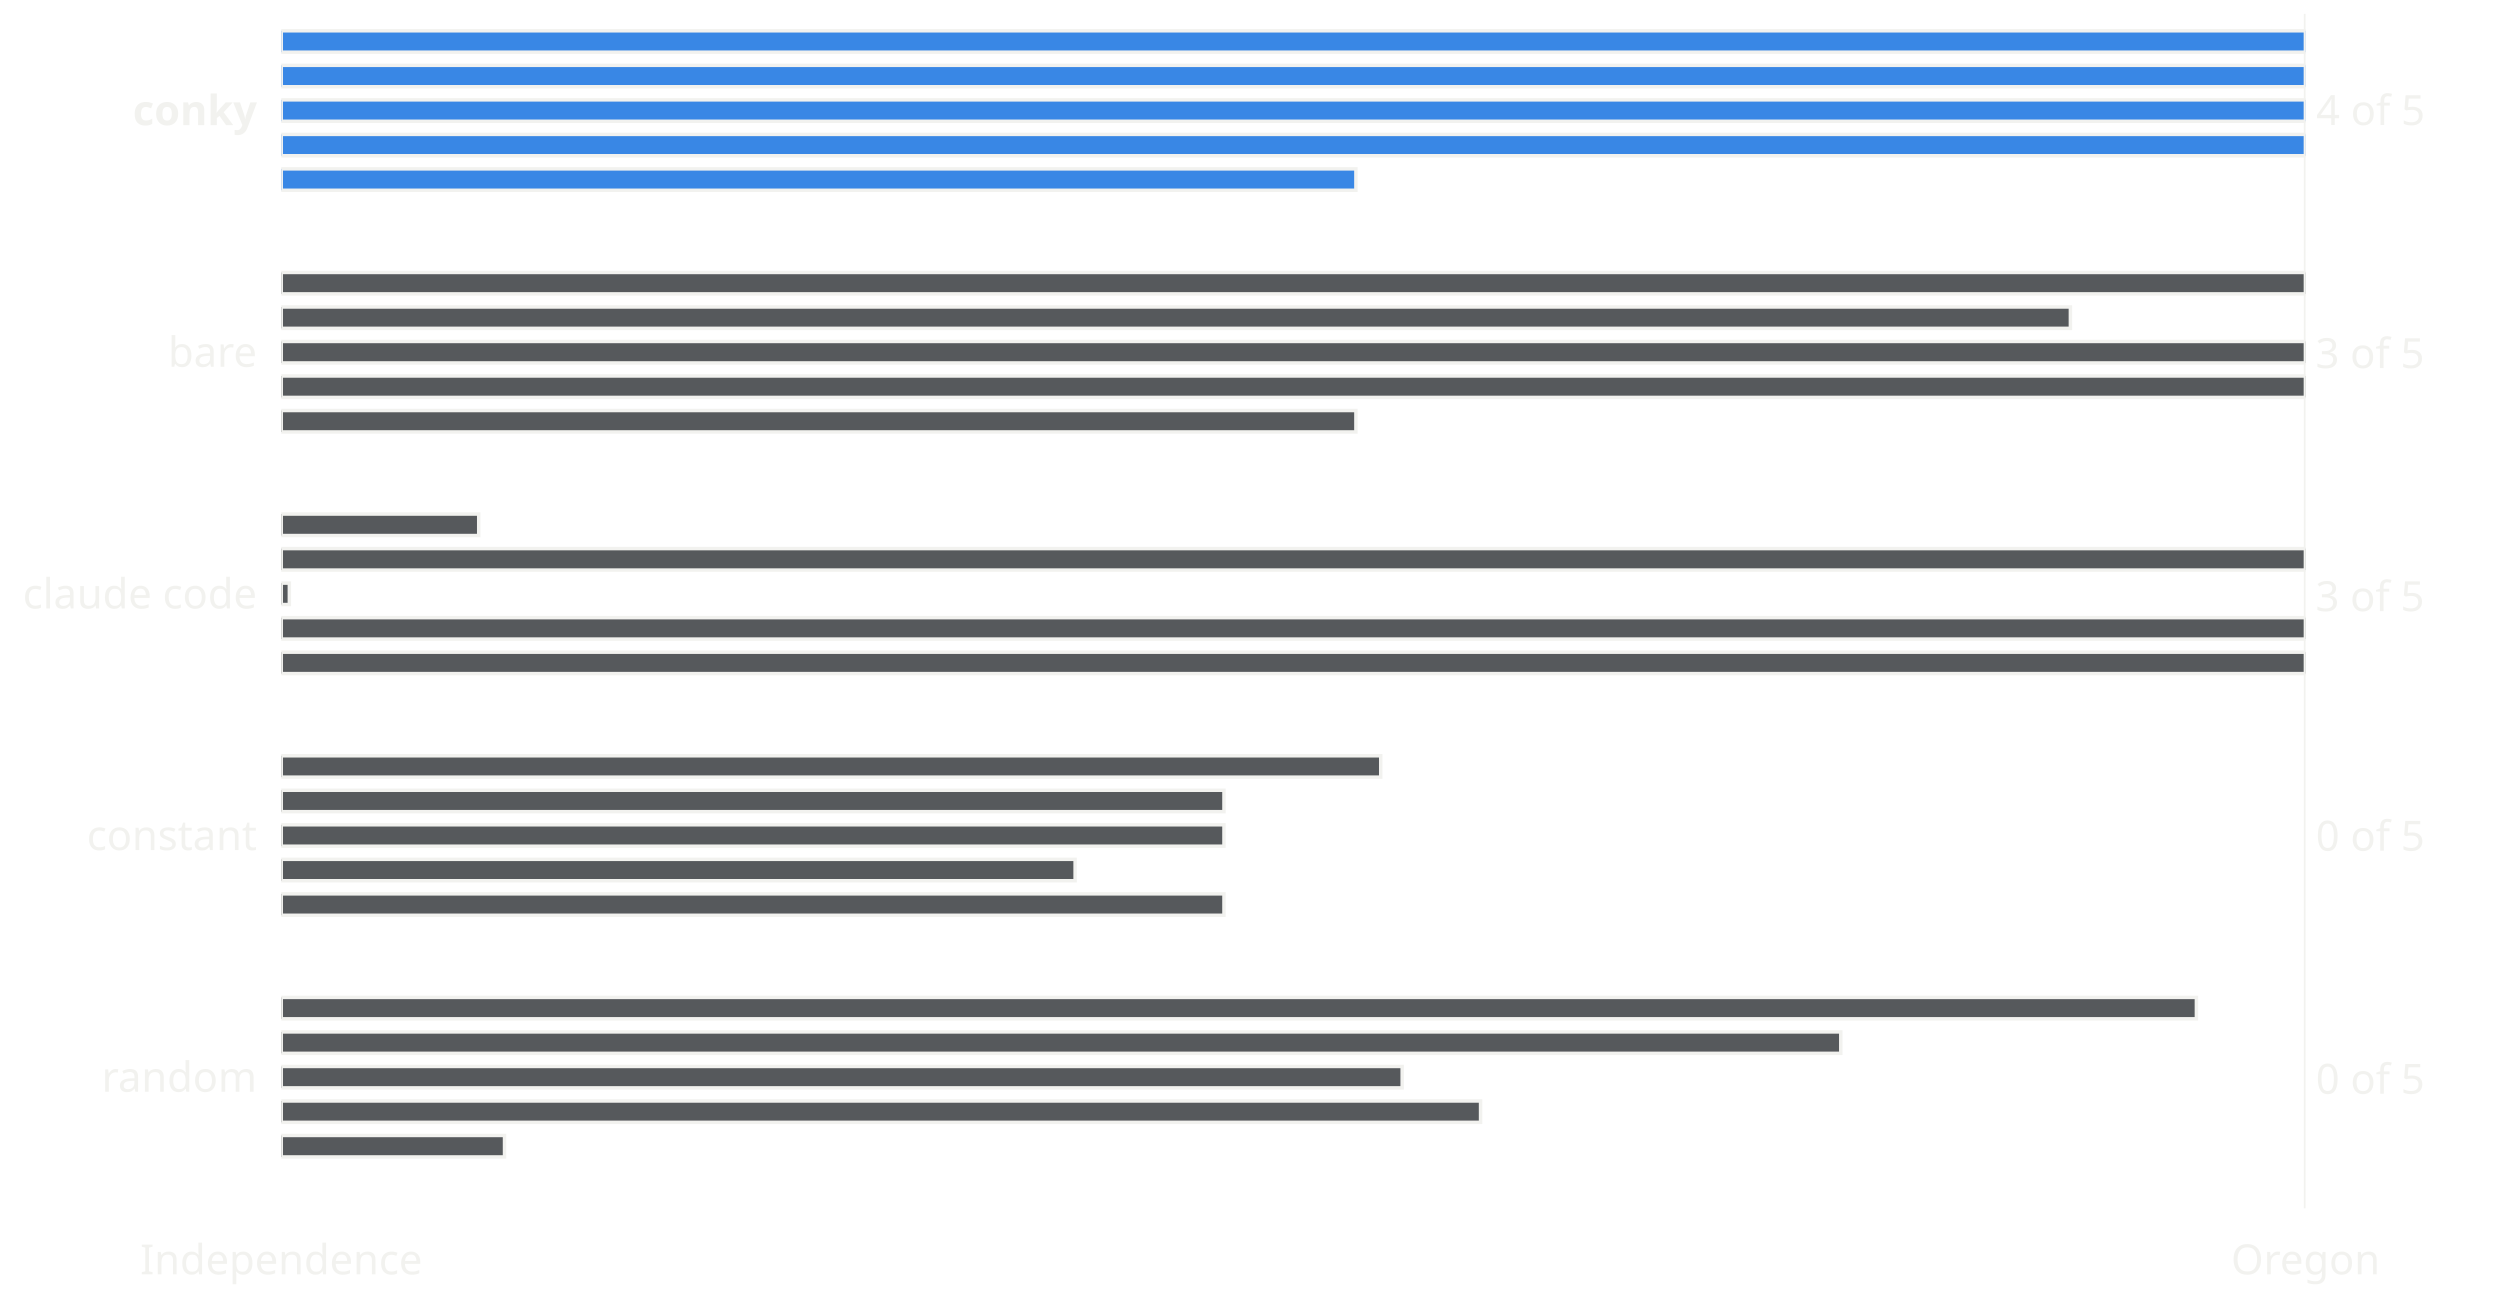
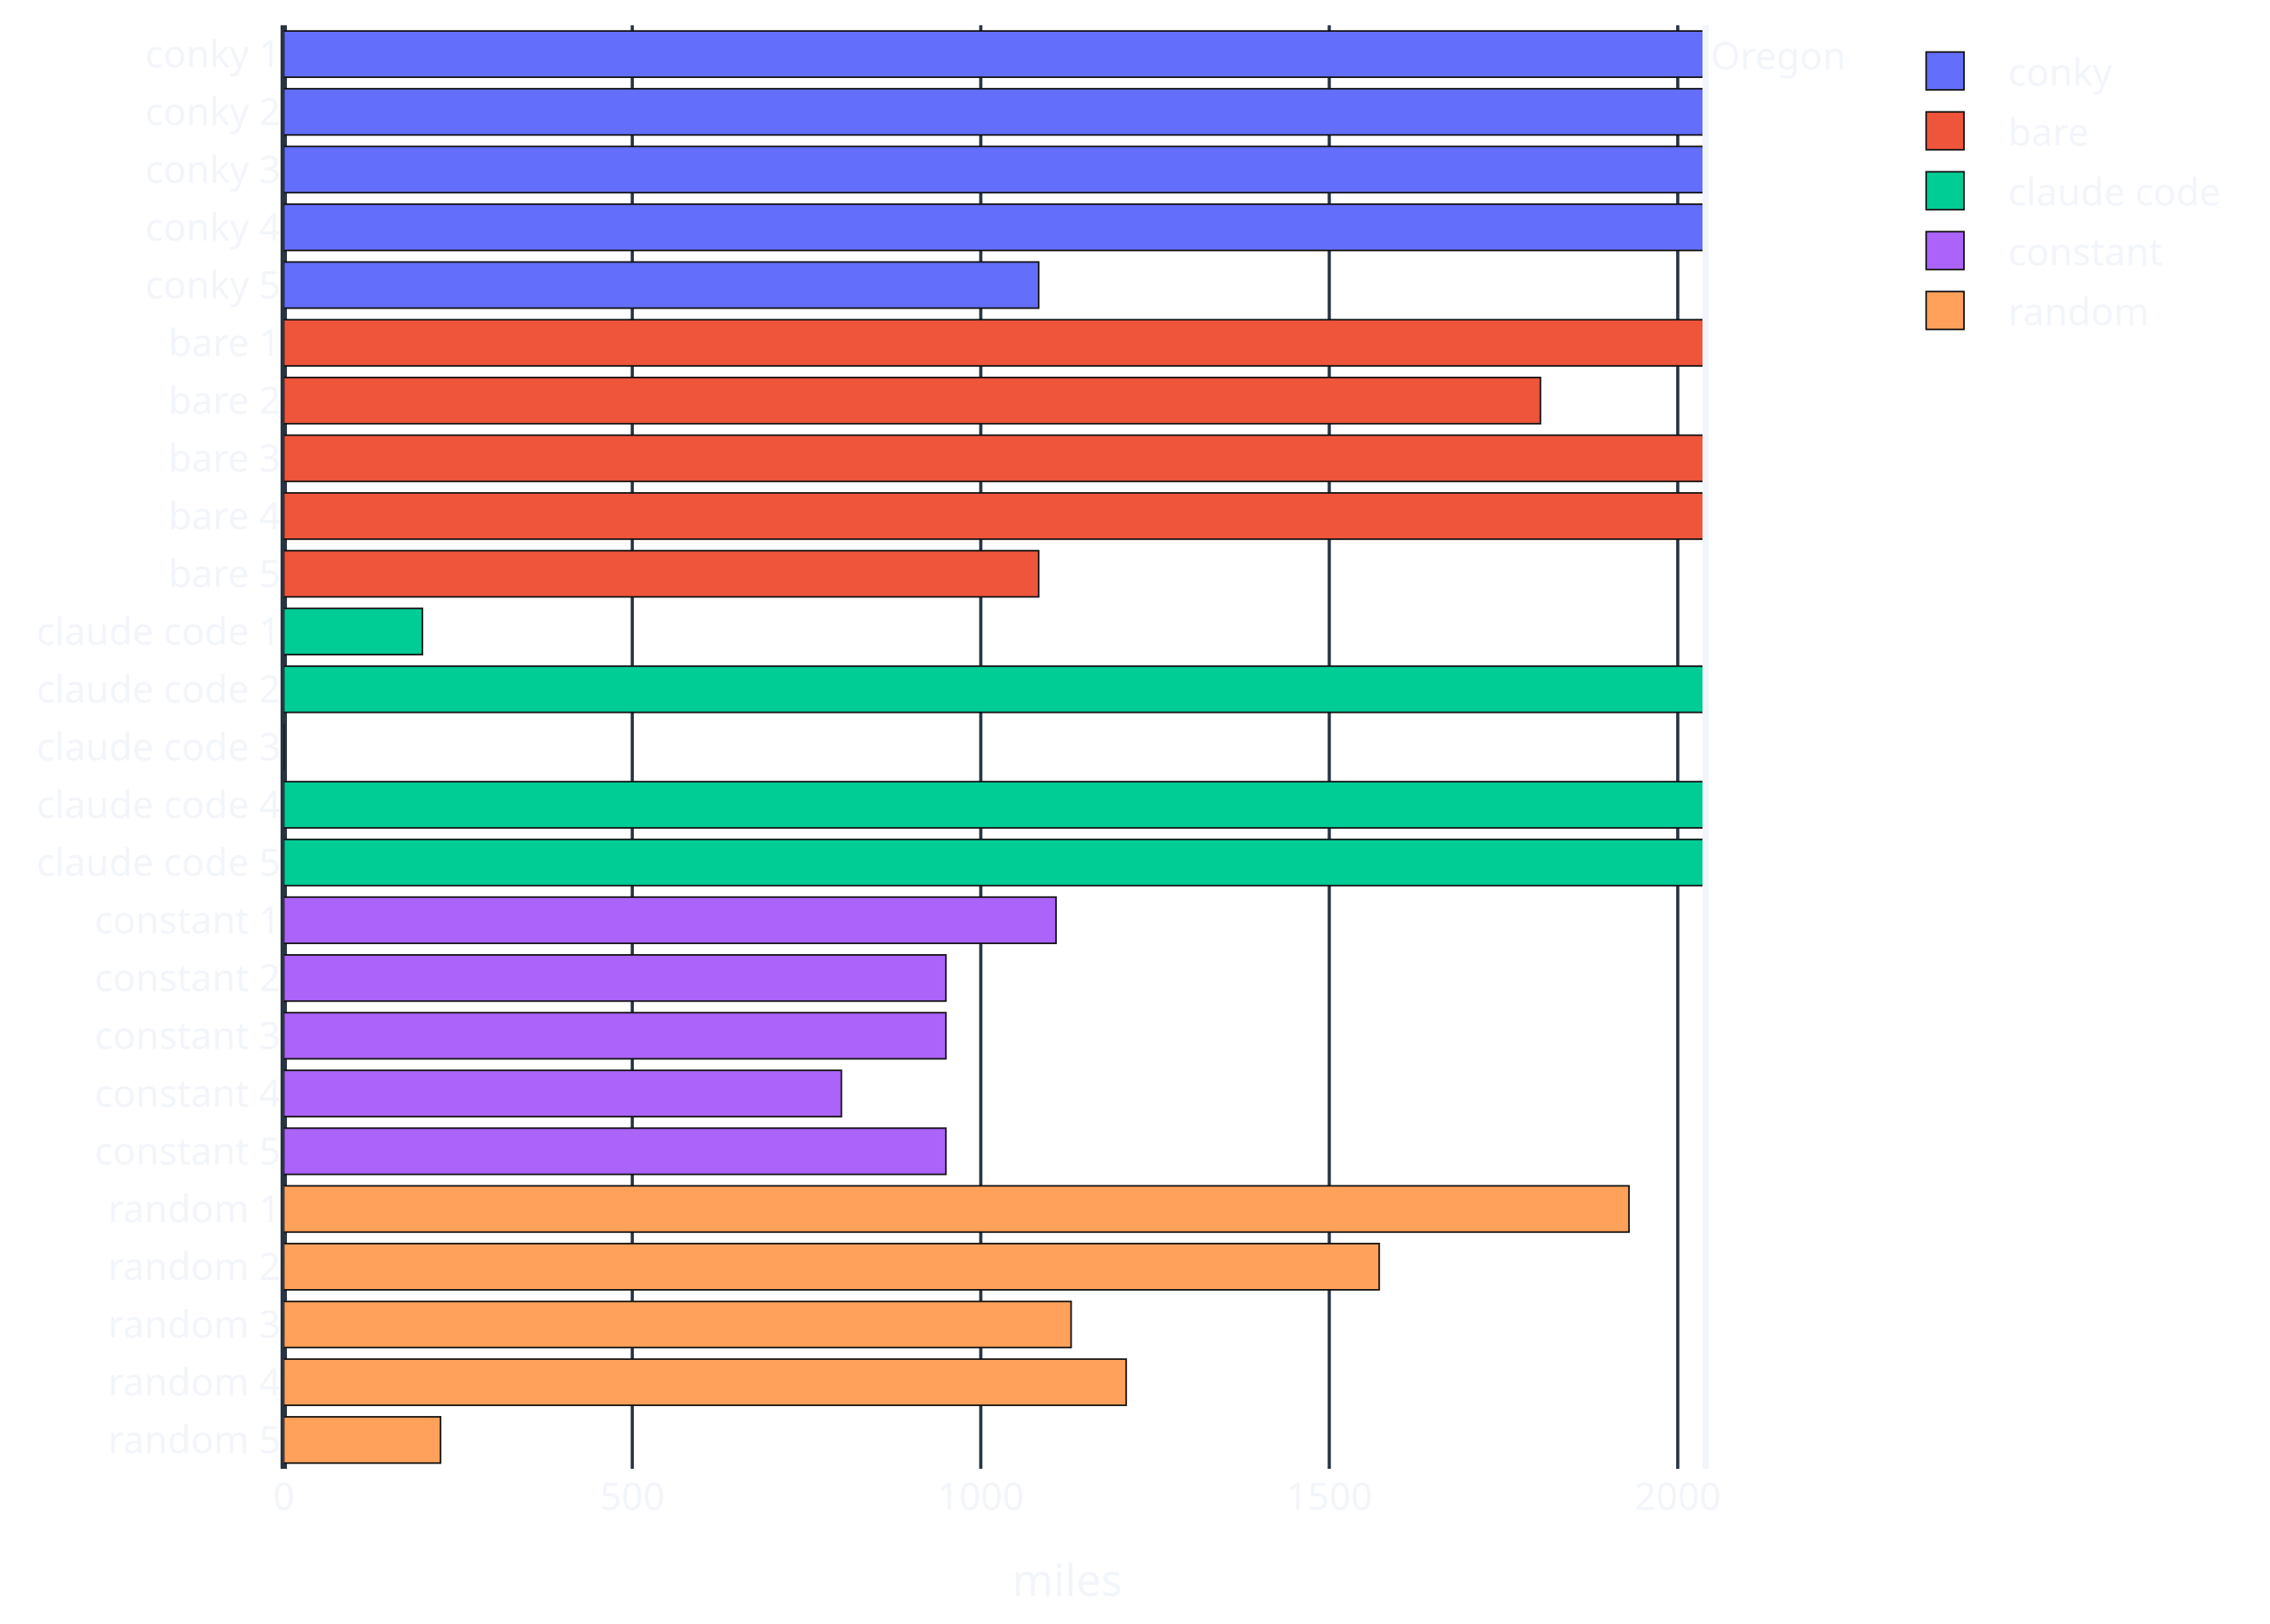
- <svg xmlns="http://www.w3.org/2000/svg" class="main-svg" width="720" height="374" style="" viewBox="0 0 720 374" font-family="-apple-system, BlinkMacSystemFont, &quot;Segoe UI&quot;, &quot;Noto Sans&quot;, Helvetica, Arial, sans-serif">
-   <rect x="0" y="0" width="720" height="374" style="fill: none;" />
+ <svg xmlns="http://www.w3.org/2000/svg" class="main-svg" width="720" height="515" style="" viewBox="0 0 720 515" font-family="-apple-system, BlinkMacSystemFont, &quot;Segoe UI&quot;, &quot;Noto Sans&quot;, Helvetica, Arial, sans-serif">
+   <rect x="0" y="0" width="720" height="515" style="fill: rgb(0, 0, 0); fill-opacity: 0;" />
  <defs id="defs-reached-dark">
    <g class="clips">
      <clipPath id="clipreached-darkxyplot" class="plotclip">
-         <rect width="583" height="344" />
+         <rect width="497" height="458" />
      </clipPath>
      <clipPath class="axesclip" id="clipreached-darkx">
-         <rect x="81" y="0" width="583" height="374" />
+         <rect x="90" y="0" width="497" height="515" />
      </clipPath>
      <clipPath class="axesclip" id="clipreached-darky">
-         <rect x="0" y="4" width="720" height="344" />
+         <rect x="0" y="8" width="720" height="458" />
      </clipPath>
      <clipPath class="axesclip" id="clipreached-darkxy">
-         <rect x="81" y="4" width="583" height="344" />
+         <rect x="90" y="8" width="497" height="458" />
      </clipPath>
    </g>
    <g class="gradients" />
    <g class="patterns" />
  </defs>
  <g class="bglayer">
-     <rect class="bg" x="75" y="-2" width="595" height="356" style="fill: none; stroke-width: 0;" />
+     <rect class="bg" x="90" y="8" width="497" height="458" style="fill: rgb(0, 0, 0); fill-opacity: 0; stroke-width: 0;" />
  </g>
  <g class="layer-below">
    <g class="imagelayer" />
    <g class="shapelayer" />
  </g>
  <g class="cartesianlayer">
    <g class="subplot xy">
      <g class="layer-subplot">
        <g class="shapelayer" />
        <g class="imagelayer" />
      </g>
      <g class="minor-gridlayer">
        <g class="x" />
        <g class="y" />
      </g>
      <g class="gridlayer">
-         <g class="x" />
+         <g class="x">
+           <path class="xgrid crisp" transform="translate(200.54,0)" d="M0,8v458" style="stroke: rgb(40, 52, 66); stroke-opacity: 1; stroke-width: 1px;" />
+           <path class="xgrid crisp" transform="translate(311.08,0)" d="M0,8v458" style="stroke: rgb(40, 52, 66); stroke-opacity: 1; stroke-width: 1px;" />
+           <path class="xgrid crisp" transform="translate(421.62,0)" d="M0,8v458" style="stroke: rgb(40, 52, 66); stroke-opacity: 1; stroke-width: 1px;" />
+           <path class="xgrid crisp" transform="translate(532.16,0)" d="M0,8v458" style="stroke: rgb(40, 52, 66); stroke-opacity: 1; stroke-width: 1px;" />
+         </g>
        <g class="y" />
      </g>
-       <g class="zerolinelayer" />
+       <g class="zerolinelayer">
+         <path class="xzl zl crisp" transform="translate(90,0)" d="M0,8v458" style="stroke: rgb(40, 52, 66); stroke-opacity: 1; stroke-width: 2px;" />
+       </g>
      <g class="layer-between">
        <g class="shapelayer" />
        <g class="imagelayer" />
      </g>
      <path class="xlines-below" />
      <path class="ylines-below" />
      <g class="overlines-below" />
      <g class="xaxislayer-below" />
      <g class="yaxislayer-below" />
      <g class="overaxes-below" />
      <g class="overplot">
-         <g class="xy" transform="translate(81,4)">
+         <g class="xy" transform="translate(90,8)" clip-path="url(#clipreached-darkxyplot)">
          <g class="barlayer mlayer">
            <g class="trace bars" style="opacity: 1;">
              <g class="points">
                <g class="point">
-                   <path d="M0,11.04V4.87H583V11.04Z" clip-path="url(#clipreached-darkxyplot)" style="vector-effect: none; opacity: 1; stroke-width: 1px; fill: #3987e5; fill-opacity: 1; stroke: #f2f2ef; stroke-opacity: 1;" />
-                 </g>
-                 <g class="point">
-                   <path d="M0,20.98V14.81H583V20.98Z" clip-path="url(#clipreached-darkxyplot)" style="vector-effect: none; opacity: 1; stroke-width: 1px; fill: #3987e5; fill-opacity: 1; stroke: #f2f2ef; stroke-opacity: 1;" />
-                 </g>
-                 <g class="point">
-                   <path d="M0,30.92V24.76H583V30.92Z" clip-path="url(#clipreached-darkxyplot)" style="vector-effect: none; opacity: 1; stroke-width: 1px; fill: #3987e5; fill-opacity: 1; stroke: #f2f2ef; stroke-opacity: 1;" />
-                 </g>
-                 <g class="point">
-                   <path d="M0,40.86V34.7H583V40.86Z" clip-path="url(#clipreached-darkxyplot)" style="vector-effect: none; opacity: 1; stroke-width: 1px; fill: #3987e5; fill-opacity: 1; stroke: #f2f2ef; stroke-opacity: 1;" />
-                 </g>
-                 <g class="point">
-                   <path d="M0,50.8V44.64H309.5V50.8Z" clip-path="url(#clipreached-darkxyplot)" style="vector-effect: none; opacity: 1; stroke-width: 1px; fill: #3987e5; fill-opacity: 1; stroke: #f2f2ef; stroke-opacity: 1;" />
-                 </g>
-               </g>
-             </g>
-             <g class="trace bars" style="opacity: 1;">
-               <g class="points">
-                 <g class="point">
-                   <path d="M0,80.63V74.47H583V80.63Z" clip-path="url(#clipreached-darkxyplot)" style="vector-effect: none; opacity: 1; stroke-width: 1px; fill: #56595c; fill-opacity: 1; stroke: #f2f2ef; stroke-opacity: 1;" />
-                 </g>
-                 <g class="point">
-                   <path d="M0,90.57V84.41H515.27V90.57Z" clip-path="url(#clipreached-darkxyplot)" style="vector-effect: none; opacity: 1; stroke-width: 1px; fill: #56595c; fill-opacity: 1; stroke: #f2f2ef; stroke-opacity: 1;" />
-                 </g>
-                 <g class="point">
-                   <path d="M0,100.52V94.35H583V100.52Z" clip-path="url(#clipreached-darkxyplot)" style="vector-effect: none; opacity: 1; stroke-width: 1px; fill: #56595c; fill-opacity: 1; stroke: #f2f2ef; stroke-opacity: 1;" />
-                 </g>
-                 <g class="point">
-                   <path d="M0,110.46V104.29H583V110.46Z" clip-path="url(#clipreached-darkxyplot)" style="vector-effect: none; opacity: 1; stroke-width: 1px; fill: #56595c; fill-opacity: 1; stroke: #f2f2ef; stroke-opacity: 1;" />
-                 </g>
-                 <g class="point">
-                   <path d="M0,120.4V114.24H309.5V120.4Z" clip-path="url(#clipreached-darkxyplot)" style="vector-effect: none; opacity: 1; stroke-width: 1px; fill: #56595c; fill-opacity: 1; stroke: #f2f2ef; stroke-opacity: 1;" />
-                 </g>
-               </g>
-             </g>
-             <g class="trace bars" style="opacity: 1;">
-               <g class="points">
-                 <g class="point">
-                   <path d="M0,150.23V144.06H56.87V150.23Z" clip-path="url(#clipreached-darkxyplot)" style="vector-effect: none; opacity: 1; stroke-width: 1px; fill: #56595c; fill-opacity: 1; stroke: #f2f2ef; stroke-opacity: 1;" />
-                 </g>
-                 <g class="point">
-                   <path d="M0,160.17V154H583V160.17Z" clip-path="url(#clipreached-darkxyplot)" style="vector-effect: none; opacity: 1; stroke-width: 1px; fill: #56595c; fill-opacity: 1; stroke: #f2f2ef; stroke-opacity: 1;" />
-                 </g>
-                 <g class="point">
-                   <path d="M0,170.11V163.95H2.33V170.11Z" clip-path="url(#clipreached-darkxyplot)" style="vector-effect: none; opacity: 1; stroke-width: 1px; fill: #56595c; fill-opacity: 1; stroke: #f2f2ef; stroke-opacity: 1;" />
-                 </g>
-                 <g class="point">
-                   <path d="M0,180.05V173.89H583V180.05Z" clip-path="url(#clipreached-darkxyplot)" style="vector-effect: none; opacity: 1; stroke-width: 1px; fill: #56595c; fill-opacity: 1; stroke: #f2f2ef; stroke-opacity: 1;" />
-                 </g>
-                 <g class="point">
-                   <path d="M0,190V183.83H583V190Z" clip-path="url(#clipreached-darkxyplot)" style="vector-effect: none; opacity: 1; stroke-width: 1px; fill: #56595c; fill-opacity: 1; stroke: #f2f2ef; stroke-opacity: 1;" />
-                 </g>
-               </g>
-             </g>
-             <g class="trace bars" style="opacity: 1;">
-               <g class="points">
-                 <g class="point">
-                   <path d="M0,219.82V213.66H316.65V219.82Z" clip-path="url(#clipreached-darkxyplot)" style="vector-effect: none; opacity: 1; stroke-width: 1px; fill: #56595c; fill-opacity: 1; stroke: #f2f2ef; stroke-opacity: 1;" />
-                 </g>
-                 <g class="point">
-                   <path d="M0,229.76V223.6H271.5V229.76Z" clip-path="url(#clipreached-darkxyplot)" style="vector-effect: none; opacity: 1; stroke-width: 1px; fill: #56595c; fill-opacity: 1; stroke: #f2f2ef; stroke-opacity: 1;" />
-                 </g>
-                 <g class="point">
-                   <path d="M0,239.71V233.54H271.5V239.71Z" clip-path="url(#clipreached-darkxyplot)" style="vector-effect: none; opacity: 1; stroke-width: 1px; fill: #56595c; fill-opacity: 1; stroke: #f2f2ef; stroke-opacity: 1;" />
-                 </g>
-                 <g class="point">
-                   <path d="M0,249.65V243.48H228.63V249.65Z" clip-path="url(#clipreached-darkxyplot)" style="vector-effect: none; opacity: 1; stroke-width: 1px; fill: #56595c; fill-opacity: 1; stroke: #f2f2ef; stroke-opacity: 1;" />
-                 </g>
-                 <g class="point">
-                   <path d="M0,259.59V253.43H271.5V259.59Z" clip-path="url(#clipreached-darkxyplot)" style="vector-effect: none; opacity: 1; stroke-width: 1px; fill: #56595c; fill-opacity: 1; stroke: #f2f2ef; stroke-opacity: 1;" />
-                 </g>
-               </g>
-             </g>
-             <g class="trace bars" style="opacity: 1;">
-               <g class="points">
-                 <g class="point">
-                   <path d="M0,289.42V283.25H551.56V289.42Z" clip-path="url(#clipreached-darkxyplot)" style="vector-effect: none; opacity: 1; stroke-width: 1px; fill: #56595c; fill-opacity: 1; stroke: #f2f2ef; stroke-opacity: 1;" />
-                 </g>
-                 <g class="point">
-                   <path d="M0,299.36V293.2H449.14V299.36Z" clip-path="url(#clipreached-darkxyplot)" style="vector-effect: none; opacity: 1; stroke-width: 1px; fill: #56595c; fill-opacity: 1; stroke: #f2f2ef; stroke-opacity: 1;" />
-                 </g>
-                 <g class="point">
-                   <path d="M0,309.3V303.14H322.82V309.3Z" clip-path="url(#clipreached-darkxyplot)" style="vector-effect: none; opacity: 1; stroke-width: 1px; fill: #56595c; fill-opacity: 1; stroke: #f2f2ef; stroke-opacity: 1;" />
-                 </g>
-                 <g class="point">
-                   <path d="M0,319.24V313.08H345.4V319.24Z" clip-path="url(#clipreached-darkxyplot)" style="vector-effect: none; opacity: 1; stroke-width: 1px; fill: #56595c; fill-opacity: 1; stroke: #f2f2ef; stroke-opacity: 1;" />
-                 </g>
-                 <g class="point">
-                   <path d="M0,329.19V323.02H64.3V329.19Z" clip-path="url(#clipreached-darkxyplot)" style="vector-effect: none; opacity: 1; stroke-width: 1px; fill: #56595c; fill-opacity: 1; stroke: #f2f2ef; stroke-opacity: 1;" />
+                   <path d="M0,1.83V16.49H451V1.83Z" style="vector-effect: none; opacity: 1; stroke-width: 0.5px; fill: rgb(99, 110, 250); fill-opacity: 1; stroke: rgb(17, 17, 17); stroke-opacity: 1;" />
+                 </g>
+                 <g class="point">
+                   <path d="M0,20.15V34.81H451V20.15Z" style="vector-effect: none; opacity: 1; stroke-width: 0.5px; fill: rgb(99, 110, 250); fill-opacity: 1; stroke: rgb(17, 17, 17); stroke-opacity: 1;" />
+                 </g>
+                 <g class="point">
+                   <path d="M0,38.47V53.13H451V38.47Z" style="vector-effect: none; opacity: 1; stroke-width: 0.5px; fill: rgb(99, 110, 250); fill-opacity: 1; stroke: rgb(17, 17, 17); stroke-opacity: 1;" />
+                 </g>
+                 <g class="point">
+                   <path d="M0,56.79V71.45H451V56.79Z" style="vector-effect: none; opacity: 1; stroke-width: 0.5px; fill: rgb(99, 110, 250); fill-opacity: 1; stroke: rgb(17, 17, 17); stroke-opacity: 1;" />
+                 </g>
+                 <g class="point">
+                   <path d="M0,75.11V89.77H239.43V75.11Z" style="vector-effect: none; opacity: 1; stroke-width: 0.5px; fill: rgb(99, 110, 250); fill-opacity: 1; stroke: rgb(17, 17, 17); stroke-opacity: 1;" />
+                 </g>
+               </g>
+             </g>
+             <g class="trace bars" style="opacity: 1;">
+               <g class="points">
+                 <g class="point">
+                   <path d="M0,93.43V108.09H451V93.43Z" style="vector-effect: none; opacity: 1; stroke-width: 0.5px; fill: rgb(239, 85, 59); fill-opacity: 1; stroke: rgb(17, 17, 17); stroke-opacity: 1;" />
+                 </g>
+                 <g class="point">
+                   <path d="M0,111.75V126.41H398.6V111.75Z" style="vector-effect: none; opacity: 1; stroke-width: 0.5px; fill: rgb(239, 85, 59); fill-opacity: 1; stroke: rgb(17, 17, 17); stroke-opacity: 1;" />
+                 </g>
+                 <g class="point">
+                   <path d="M0,130.07V144.73H451V130.07Z" style="vector-effect: none; opacity: 1; stroke-width: 0.5px; fill: rgb(239, 85, 59); fill-opacity: 1; stroke: rgb(17, 17, 17); stroke-opacity: 1;" />
+                 </g>
+                 <g class="point">
+                   <path d="M0,148.39V163.05H451V148.39Z" style="vector-effect: none; opacity: 1; stroke-width: 0.5px; fill: rgb(239, 85, 59); fill-opacity: 1; stroke: rgb(17, 17, 17); stroke-opacity: 1;" />
+                 </g>
+                 <g class="point">
+                   <path d="M0,166.71V181.37H239.43V166.71Z" style="vector-effect: none; opacity: 1; stroke-width: 0.5px; fill: rgb(239, 85, 59); fill-opacity: 1; stroke: rgb(17, 17, 17); stroke-opacity: 1;" />
+                 </g>
+               </g>
+             </g>
+             <g class="trace bars" style="opacity: 1;">
+               <g class="points">
+                 <g class="point">
+                   <path d="M0,185.03V199.69H43.99V185.03Z" style="vector-effect: none; opacity: 1; stroke-width: 0.5px; fill: rgb(0, 204, 150); fill-opacity: 1; stroke: rgb(17, 17, 17); stroke-opacity: 1;" />
+                 </g>
+                 <g class="point">
+                   <path d="M0,203.35V218.01H451V203.35Z" style="vector-effect: none; opacity: 1; stroke-width: 0.5px; fill: rgb(0, 204, 150); fill-opacity: 1; stroke: rgb(17, 17, 17); stroke-opacity: 1;" />
+                 </g>
+                 <g class="point">
+                   <path d="M0,221.67V236.33H0V221.67Z" style="vector-effect: none; opacity: 1; stroke-width: 0.5px; fill: rgb(0, 204, 150); fill-opacity: 1; stroke: rgb(17, 17, 17); stroke-opacity: 1;" />
+                 </g>
+                 <g class="point">
+                   <path d="M0,239.99V254.65H451V239.99Z" style="vector-effect: none; opacity: 1; stroke-width: 0.5px; fill: rgb(0, 204, 150); fill-opacity: 1; stroke: rgb(17, 17, 17); stroke-opacity: 1;" />
+                 </g>
+                 <g class="point">
+                   <path d="M0,258.31V272.97H451V258.31Z" style="vector-effect: none; opacity: 1; stroke-width: 0.5px; fill: rgb(0, 204, 150); fill-opacity: 1; stroke: rgb(17, 17, 17); stroke-opacity: 1;" />
+                 </g>
+               </g>
+             </g>
+             <g class="trace bars" style="opacity: 1;">
+               <g class="points">
+                 <g class="point">
+                   <path d="M0,276.63V291.29H244.95V276.63Z" style="vector-effect: none; opacity: 1; stroke-width: 0.5px; fill: rgb(171, 99, 250); fill-opacity: 1; stroke: rgb(17, 17, 17); stroke-opacity: 1;" />
+                 </g>
+                 <g class="point">
+                   <path d="M0,294.95V309.61H210.02V294.95Z" style="vector-effect: none; opacity: 1; stroke-width: 0.5px; fill: rgb(171, 99, 250); fill-opacity: 1; stroke: rgb(17, 17, 17); stroke-opacity: 1;" />
+                 </g>
+                 <g class="point">
+                   <path d="M0,313.27V327.93H210.02V313.27Z" style="vector-effect: none; opacity: 1; stroke-width: 0.5px; fill: rgb(171, 99, 250); fill-opacity: 1; stroke: rgb(17, 17, 17); stroke-opacity: 1;" />
+                 </g>
+                 <g class="point">
+                   <path d="M0,331.59V346.25H176.86V331.59Z" style="vector-effect: none; opacity: 1; stroke-width: 0.5px; fill: rgb(171, 99, 250); fill-opacity: 1; stroke: rgb(17, 17, 17); stroke-opacity: 1;" />
+                 </g>
+                 <g class="point">
+                   <path d="M0,349.91V364.57H210.02V349.91Z" style="vector-effect: none; opacity: 1; stroke-width: 0.5px; fill: rgb(171, 99, 250); fill-opacity: 1; stroke: rgb(17, 17, 17); stroke-opacity: 1;" />
+                 </g>
+               </g>
+             </g>
+             <g class="trace bars" style="opacity: 1;">
+               <g class="points">
+                 <g class="point">
+                   <path d="M0,368.23V382.89H426.68V368.23Z" style="vector-effect: none; opacity: 1; stroke-width: 0.5px; fill: rgb(255, 161, 90); fill-opacity: 1; stroke: rgb(17, 17, 17); stroke-opacity: 1;" />
+                 </g>
+                 <g class="point">
+                   <path d="M0,386.55V401.21H347.45V386.55Z" style="vector-effect: none; opacity: 1; stroke-width: 0.5px; fill: rgb(255, 161, 90); fill-opacity: 1; stroke: rgb(17, 17, 17); stroke-opacity: 1;" />
+                 </g>
+                 <g class="point">
+                   <path d="M0,404.87V419.53H249.73V404.87Z" style="vector-effect: none; opacity: 1; stroke-width: 0.5px; fill: rgb(255, 161, 90); fill-opacity: 1; stroke: rgb(17, 17, 17); stroke-opacity: 1;" />
+                 </g>
+                 <g class="point">
+                   <path d="M0,423.19V437.85H267.2V423.19Z" style="vector-effect: none; opacity: 1; stroke-width: 0.5px; fill: rgb(255, 161, 90); fill-opacity: 1; stroke: rgb(17, 17, 17); stroke-opacity: 1;" />
+                 </g>
+                 <g class="point">
+                   <path d="M0,441.51V456.17H49.74V441.51Z" style="vector-effect: none; opacity: 1; stroke-width: 0.5px; fill: rgb(255, 161, 90); fill-opacity: 1; stroke: rgb(17, 17, 17); stroke-opacity: 1;" />
                </g>
              </g>
            </g>
          </g>
        </g>
      </g>
      <g class="zerolinelayer-above" />
      <path class="xlines-above crisp" d="M0,0" style="fill: none;" />
      <path class="ylines-above crisp" d="M0,0" style="fill: none;" />
      <g class="overlines-above" />
      <g class="xaxislayer-above">
        <g class="xtick">
-           <text text-anchor="middle" x="0" y="367" transform="translate(81,0)" style="font-size: 12px; fill: #f2f2ef; fill-opacity: 1; white-space: pre;">Independence</text>
-         </g>
-         <g class="xtick">
-           <text text-anchor="middle" x="0" y="367" style="font-size: 12px; fill: #f2f2ef; fill-opacity: 1; white-space: pre;" transform="translate(664,0)">Oregon</text>
+           <text text-anchor="middle" x="0" y="479" transform="translate(90,0)" style="font-size: 12px; fill: rgb(242, 245, 250); fill-opacity: 1; white-space: pre;">0</text>
+         </g>
+         <g class="xtick">
+           <text text-anchor="middle" x="0" y="479" style="font-size: 12px; fill: rgb(242, 245, 250); fill-opacity: 1; white-space: pre;" transform="translate(200.54,0)">500</text>
+         </g>
+         <g class="xtick">
+           <text text-anchor="middle" x="0" y="479" style="font-size: 12px; fill: rgb(242, 245, 250); fill-opacity: 1; white-space: pre;" transform="translate(311.08,0)">1000</text>
+         </g>
+         <g class="xtick">
+           <text text-anchor="middle" x="0" y="479" style="font-size: 12px; fill: rgb(242, 245, 250); fill-opacity: 1; white-space: pre;" transform="translate(421.62,0)">1500</text>
+         </g>
+         <g class="xtick">
+           <text text-anchor="middle" x="0" y="479" style="font-size: 12px; fill: rgb(242, 245, 250); fill-opacity: 1; white-space: pre;" transform="translate(532.16,0)">2000</text>
        </g>
      </g>
      <g class="yaxislayer-above">
        <g class="ytick">
-           <text text-anchor="end" x="74" y="4.2" transform="translate(0,31.84)" style="font-size: 12px; fill: #f2f2ef; fill-opacity: 1; white-space: pre;">
-             <tspan style="font-weight:bold">conky</tspan>
-           </text>
-         </g>
-         <g class="ytick">
-           <text text-anchor="end" x="74" y="4.2" style="font-size: 12px; fill: #f2f2ef; fill-opacity: 1; white-space: pre;" transform="translate(0,101.43)">bare</text>
-         </g>
-         <g class="ytick">
-           <text text-anchor="end" x="74" y="4.2" style="font-size: 12px; fill: #f2f2ef; fill-opacity: 1; white-space: pre;" transform="translate(0,171.03)">claude code</text>
-         </g>
-         <g class="ytick">
-           <text text-anchor="end" x="74" y="4.2" style="font-size: 12px; fill: #f2f2ef; fill-opacity: 1; white-space: pre;" transform="translate(0,240.62)">constant</text>
-         </g>
-         <g class="ytick">
-           <text text-anchor="end" x="74" y="4.2" style="font-size: 12px; fill: #f2f2ef; fill-opacity: 1; white-space: pre;" transform="translate(0,310.22)">random</text>
+           <text text-anchor="end" x="89" y="4.2" transform="translate(0,456.84)" style="font-size: 12px; fill: rgb(242, 245, 250); fill-opacity: 1; white-space: pre;">random 5</text>
+         </g>
+         <g class="ytick">
+           <text text-anchor="end" x="89" y="4.2" transform="translate(0,438.52)" style="font-size: 12px; fill: rgb(242, 245, 250); fill-opacity: 1; white-space: pre;">random 4</text>
+         </g>
+         <g class="ytick">
+           <text text-anchor="end" x="89" y="4.2" transform="translate(0,420.2)" style="font-size: 12px; fill: rgb(242, 245, 250); fill-opacity: 1; white-space: pre;">random 3</text>
+         </g>
+         <g class="ytick">
+           <text text-anchor="end" x="89" y="4.2" transform="translate(0,401.88)" style="font-size: 12px; fill: rgb(242, 245, 250); fill-opacity: 1; white-space: pre;">random 2</text>
+         </g>
+         <g class="ytick">
+           <text text-anchor="end" x="89" y="4.2" transform="translate(0,383.56)" style="font-size: 12px; fill: rgb(242, 245, 250); fill-opacity: 1; white-space: pre;">random 1</text>
+         </g>
+         <g class="ytick">
+           <text text-anchor="end" x="89" y="4.2" transform="translate(0,365.24)" style="font-size: 12px; fill: rgb(242, 245, 250); fill-opacity: 1; white-space: pre;">constant 5</text>
+         </g>
+         <g class="ytick">
+           <text text-anchor="end" x="89" y="4.2" transform="translate(0,346.92)" style="font-size: 12px; fill: rgb(242, 245, 250); fill-opacity: 1; white-space: pre;">constant 4</text>
+         </g>
+         <g class="ytick">
+           <text text-anchor="end" x="89" y="4.2" transform="translate(0,328.6)" style="font-size: 12px; fill: rgb(242, 245, 250); fill-opacity: 1; white-space: pre;">constant 3</text>
+         </g>
+         <g class="ytick">
+           <text text-anchor="end" x="89" y="4.2" transform="translate(0,310.28)" style="font-size: 12px; fill: rgb(242, 245, 250); fill-opacity: 1; white-space: pre;">constant 2</text>
+         </g>
+         <g class="ytick">
+           <text text-anchor="end" x="89" y="4.2" transform="translate(0,291.96)" style="font-size: 12px; fill: rgb(242, 245, 250); fill-opacity: 1; white-space: pre;">constant 1</text>
+         </g>
+         <g class="ytick">
+           <text text-anchor="end" x="89" y="4.2" transform="translate(0,273.64)" style="font-size: 12px; fill: rgb(242, 245, 250); fill-opacity: 1; white-space: pre;">claude code 5</text>
+         </g>
+         <g class="ytick">
+           <text text-anchor="end" x="89" y="4.2" transform="translate(0,255.32)" style="font-size: 12px; fill: rgb(242, 245, 250); fill-opacity: 1; white-space: pre;">claude code 4</text>
+         </g>
+         <g class="ytick">
+           <text text-anchor="end" x="89" y="4.2" transform="translate(0,237)" style="font-size: 12px; fill: rgb(242, 245, 250); fill-opacity: 1; white-space: pre;">claude code 3</text>
+         </g>
+         <g class="ytick">
+           <text text-anchor="end" x="89" y="4.2" transform="translate(0,218.68)" style="font-size: 12px; fill: rgb(242, 245, 250); fill-opacity: 1; white-space: pre;">claude code 2</text>
+         </g>
+         <g class="ytick">
+           <text text-anchor="end" x="89" y="4.2" transform="translate(0,200.36)" style="font-size: 12px; fill: rgb(242, 245, 250); fill-opacity: 1; white-space: pre;">claude code 1</text>
+         </g>
+         <g class="ytick">
+           <text text-anchor="end" x="89" y="4.2" transform="translate(0,182.04)" style="font-size: 12px; fill: rgb(242, 245, 250); fill-opacity: 1; white-space: pre;">bare 5</text>
+         </g>
+         <g class="ytick">
+           <text text-anchor="end" x="89" y="4.2" transform="translate(0,163.72)" style="font-size: 12px; fill: rgb(242, 245, 250); fill-opacity: 1; white-space: pre;">bare 4</text>
+         </g>
+         <g class="ytick">
+           <text text-anchor="end" x="89" y="4.2" transform="translate(0,145.4)" style="font-size: 12px; fill: rgb(242, 245, 250); fill-opacity: 1; white-space: pre;">bare 3</text>
+         </g>
+         <g class="ytick">
+           <text text-anchor="end" x="89" y="4.2" transform="translate(0,127.08)" style="font-size: 12px; fill: rgb(242, 245, 250); fill-opacity: 1; white-space: pre;">bare 2</text>
+         </g>
+         <g class="ytick">
+           <text text-anchor="end" x="89" y="4.2" transform="translate(0,108.76)" style="font-size: 12px; fill: rgb(242, 245, 250); fill-opacity: 1; white-space: pre;">bare 1</text>
+         </g>
+         <g class="ytick">
+           <text text-anchor="end" x="89" y="4.2" transform="translate(0,90.44)" style="font-size: 12px; fill: rgb(242, 245, 250); fill-opacity: 1; white-space: pre;">conky 5</text>
+         </g>
+         <g class="ytick">
+           <text text-anchor="end" x="89" y="4.2" transform="translate(0,72.12)" style="font-size: 12px; fill: rgb(242, 245, 250); fill-opacity: 1; white-space: pre;">conky 4</text>
+         </g>
+         <g class="ytick">
+           <text text-anchor="end" x="89" y="4.2" transform="translate(0,53.8)" style="font-size: 12px; fill: rgb(242, 245, 250); fill-opacity: 1; white-space: pre;">conky 3</text>
+         </g>
+         <g class="ytick">
+           <text text-anchor="end" x="89" y="4.2" transform="translate(0,35.48)" style="font-size: 12px; fill: rgb(242, 245, 250); fill-opacity: 1; white-space: pre;">conky 2</text>
+         </g>
+         <g class="ytick">
+           <text text-anchor="end" x="89" y="4.2" transform="translate(0,17.16)" style="font-size: 12px; fill: rgb(242, 245, 250); fill-opacity: 1; white-space: pre;">conky 1</text>
        </g>
      </g>
      <g class="overaxes-above" />
    </g>
  </g>
  <g class="polarlayer" />
  <g class="smithlayer" />
  <g class="ternarylayer" />
  <g class="geolayer" />
  <g class="funnelarealayer" />
  <g class="pielayer" />
  <g class="iciclelayer" />
  <g class="treemaplayer" />
  <g class="sunburstlayer" />
  <g class="glimages" />
  <defs id="topdefs-reached-dark">
    <g class="clips" />
+     <clipPath id="legendreached-dark">
+       <rect width="115" height="105" x="0" y="0" />
+     </clipPath>
  </defs>
  <g class="layer-above">
    <g class="imagelayer" />
    <g class="shapelayer">
      <g class="shape-group" data-index="0" clip-path="url(#clipreached-darkx)">
-         <path data-index="0" fill-rule="evenodd" d="M664,348L664,4" style="opacity: 1; stroke: #f2f2ef; stroke-opacity: 1; fill: none; stroke-width: 1px;" />
+         <path data-index="0" fill-rule="evenodd" d="M541,466L541,8" style="opacity: 1; stroke: rgb(242, 245, 250); stroke-opacity: 1; fill: rgb(0, 0, 0); fill-opacity: 0; stroke-width: 2px;" />
      </g>
    </g>
  </g>
  <g class="infolayer">
+     <g class="legend" pointer-events="all" transform="translate(596.94,8)">
+       <rect class="bg" shape-rendering="crispEdges" style="stroke: rgb(68, 68, 68); stroke-opacity: 1; fill: rgb(0, 0, 0); fill-opacity: 0; stroke-width: 0px;" width="115" height="105" x="0" y="0" />
+       <g class="scrollbox" transform="" clip-path="url(#legendreached-dark)">
+         <g class="groups">
+           <g class="traces" transform="translate(0,14.5)" style="opacity: 1;">
+             <text class="legendtext" text-anchor="start" x="40" y="4.68" style="font-size: 12px; fill: rgb(242, 245, 250); fill-opacity: 1; white-space: pre;">conky</text>
+             <g class="layers" style="opacity: 1;">
+               <g class="legendfill" />
+               <g class="legendlines" />
+               <g class="legendsymbols">
+                 <g class="legendpoints">
+                   <path class="legendundefined" d="M6,6H-6V-6H6Z" transform="translate(20,0)" style="stroke-width: 0.5px; fill: rgb(99, 110, 250); fill-opacity: 1; stroke: rgb(17, 17, 17); stroke-opacity: 1;" />
+                 </g>
+               </g>
+             </g>
+             <rect class="legendtoggle" x="0" y="-9.5" width="109.719" height="19" style="fill: rgb(0, 0, 0); fill-opacity: 0;" />
+           </g>
+           <g class="traces" transform="translate(0,33.5)" style="opacity: 1;">
+             <text class="legendtext" text-anchor="start" x="40" y="4.68" style="font-size: 12px; fill: rgb(242, 245, 250); fill-opacity: 1; white-space: pre;">bare</text>
+             <g class="layers" style="opacity: 1;">
+               <g class="legendfill" />
+               <g class="legendlines" />
+               <g class="legendsymbols">
+                 <g class="legendpoints">
+                   <path class="legendundefined" d="M6,6H-6V-6H6Z" transform="translate(20,0)" style="stroke-width: 0.5px; fill: rgb(239, 85, 59); fill-opacity: 1; stroke: rgb(17, 17, 17); stroke-opacity: 1;" />
+                 </g>
+               </g>
+             </g>
+             <rect class="legendtoggle" x="0" y="-9.5" width="109.719" height="19" style="fill: rgb(0, 0, 0); fill-opacity: 0;" />
+           </g>
+           <g class="traces" transform="translate(0,52.5)" style="opacity: 1;">
+             <text class="legendtext" text-anchor="start" x="40" y="4.68" style="font-size: 12px; fill: rgb(242, 245, 250); fill-opacity: 1; white-space: pre;">claude code</text>
+             <g class="layers" style="opacity: 1;">
+               <g class="legendfill" />
+               <g class="legendlines" />
+               <g class="legendsymbols">
+                 <g class="legendpoints">
+                   <path class="legendundefined" d="M6,6H-6V-6H6Z" transform="translate(20,0)" style="stroke-width: 0.5px; fill: rgb(0, 204, 150); fill-opacity: 1; stroke: rgb(17, 17, 17); stroke-opacity: 1;" />
+                 </g>
+               </g>
+             </g>
+             <rect class="legendtoggle" x="0" y="-9.5" width="109.719" height="19" style="fill: rgb(0, 0, 0); fill-opacity: 0;" />
+           </g>
+           <g class="traces" transform="translate(0,71.5)" style="opacity: 1;">
+             <text class="legendtext" text-anchor="start" x="40" y="4.68" style="font-size: 12px; fill: rgb(242, 245, 250); fill-opacity: 1; white-space: pre;">constant</text>
+             <g class="layers" style="opacity: 1;">
+               <g class="legendfill" />
+               <g class="legendlines" />
+               <g class="legendsymbols">
+                 <g class="legendpoints">
+                   <path class="legendundefined" d="M6,6H-6V-6H6Z" transform="translate(20,0)" style="stroke-width: 0.5px; fill: rgb(171, 99, 250); fill-opacity: 1; stroke: rgb(17, 17, 17); stroke-opacity: 1;" />
+                 </g>
+               </g>
+             </g>
+             <rect class="legendtoggle" x="0" y="-9.5" width="109.719" height="19" style="fill: rgb(0, 0, 0); fill-opacity: 0;" />
+           </g>
+           <g class="traces" transform="translate(0,90.5)" style="opacity: 1;">
+             <text class="legendtext" text-anchor="start" x="40" y="4.68" style="font-size: 12px; fill: rgb(242, 245, 250); fill-opacity: 1; white-space: pre;">random</text>
+             <g class="layers" style="opacity: 1;">
+               <g class="legendfill" />
+               <g class="legendlines" />
+               <g class="legendsymbols">
+                 <g class="legendpoints">
+                   <path class="legendundefined" d="M6,6H-6V-6H6Z" transform="translate(20,0)" style="stroke-width: 0.5px; fill: rgb(255, 161, 90); fill-opacity: 1; stroke: rgb(17, 17, 17); stroke-opacity: 1;" />
+                 </g>
+               </g>
+             </g>
+             <rect class="legendtoggle" x="0" y="-9.5" width="109.719" height="19" style="fill: rgb(0, 0, 0); fill-opacity: 0;" />
+           </g>
+         </g>
+       </g>
+       <rect class="scrollbar" rx="20" ry="3" width="0" height="0" style="fill: rgb(128, 139, 164); fill-opacity: 1;" x="0" y="0" />
+     </g>
    <g class="g-gtitle" />
-     <g class="g-xtitle" />
+     <g class="g-xtitle">
+       <text class="xtitle" x="338.5" y="506.3" text-anchor="middle" style="opacity: 1; font-size: 14px; fill: rgb(242, 245, 250); fill-opacity: 1; white-space: pre;">miles</text>
+     </g>
    <g class="g-ytitle" />
    <g class="annotation" data-index="0" style="opacity: 1;">
-       <g class="annotation-text-g" transform="rotate(0,682.5,31.84)">
-         <g class="cursor-pointer" transform="translate(664,22)">
-           <rect class="bg" x="0.5" y="0.5" width="36" height="18" style="stroke-width: 1px; stroke: none; fill: none;" />
-           <text class="annotation-text" text-anchor="middle" x="18.719" y="14" style="font-size: 12px; fill: #f2f2ef; fill-opacity: 1; white-space: pre;">4 of 5</text>
-         </g>
-       </g>
-     </g>
-     <g class="annotation" data-index="1" style="opacity: 1;">
-       <g class="annotation-text-g" transform="rotate(0,682.5,101.43)">
-         <g class="cursor-pointer" transform="translate(664,92)">
-           <rect class="bg" x="0.5" y="0.5" width="36" height="18" style="stroke-width: 1px; stroke: none; fill: none;" />
-           <text class="annotation-text" text-anchor="middle" x="18.547" y="14" style="font-size: 12px; fill: #f2f2ef; fill-opacity: 1; white-space: pre;">3 of 5</text>
-         </g>
-       </g>
-     </g>
-     <g class="annotation" data-index="2" style="opacity: 1;">
-       <g class="annotation-text-g" transform="rotate(0,682.5,171.03)">
-         <g class="cursor-pointer" transform="translate(664,162)">
-           <rect class="bg" x="0.5" y="0.5" width="36" height="18" style="stroke-width: 1px; stroke: none; fill: none;" />
-           <text class="annotation-text" text-anchor="middle" x="18.547" y="14" style="font-size: 12px; fill: #f2f2ef; fill-opacity: 1; white-space: pre;">3 of 5</text>
-         </g>
-       </g>
-     </g>
-     <g class="annotation" data-index="3" style="opacity: 1;">
-       <g class="annotation-text-g" transform="rotate(0,682.5,240.62)">
-         <g class="cursor-pointer" transform="translate(664,231)">
-           <rect class="bg" x="0.5" y="0.5" width="36" height="18" style="stroke-width: 1px; stroke: none; fill: none;" />
-           <text class="annotation-text" text-anchor="middle" x="18.633" y="14" style="font-size: 12px; fill: #f2f2ef; fill-opacity: 1; white-space: pre;">0 of 5</text>
-         </g>
-       </g>
-     </g>
-     <g class="annotation" data-index="4" style="opacity: 1;">
-       <g class="annotation-text-g" transform="rotate(0,682.5,310.22)">
-         <g class="cursor-pointer" transform="translate(664,301)">
-           <rect class="bg" x="0.5" y="0.5" width="36" height="18" style="stroke-width: 1px; stroke: none; fill: none;" />
-           <text class="annotation-text" text-anchor="middle" x="18.633" y="14" style="font-size: 12px; fill: #f2f2ef; fill-opacity: 1; white-space: pre;">0 of 5</text>
+       <g class="annotation-text-g" transform="rotate(0,564,17.5)">
+         <g class="cursor-pointer" transform="translate(541,8)">
+           <rect class="bg" x="0.5" y="0.5" width="45" height="18" style="stroke-width: 1px; stroke: rgb(0, 0, 0); stroke-opacity: 0; fill: rgb(0, 0, 0); fill-opacity: 0;" />
+           <text class="annotation-text" text-anchor="middle" x="23.07" y="14" style="font-size: 12px; fill: rgb(242, 245, 250); fill-opacity: 1; white-space: pre;">Oregon</text>
        </g>
      </g>
    </g>
  </g>
</svg>
